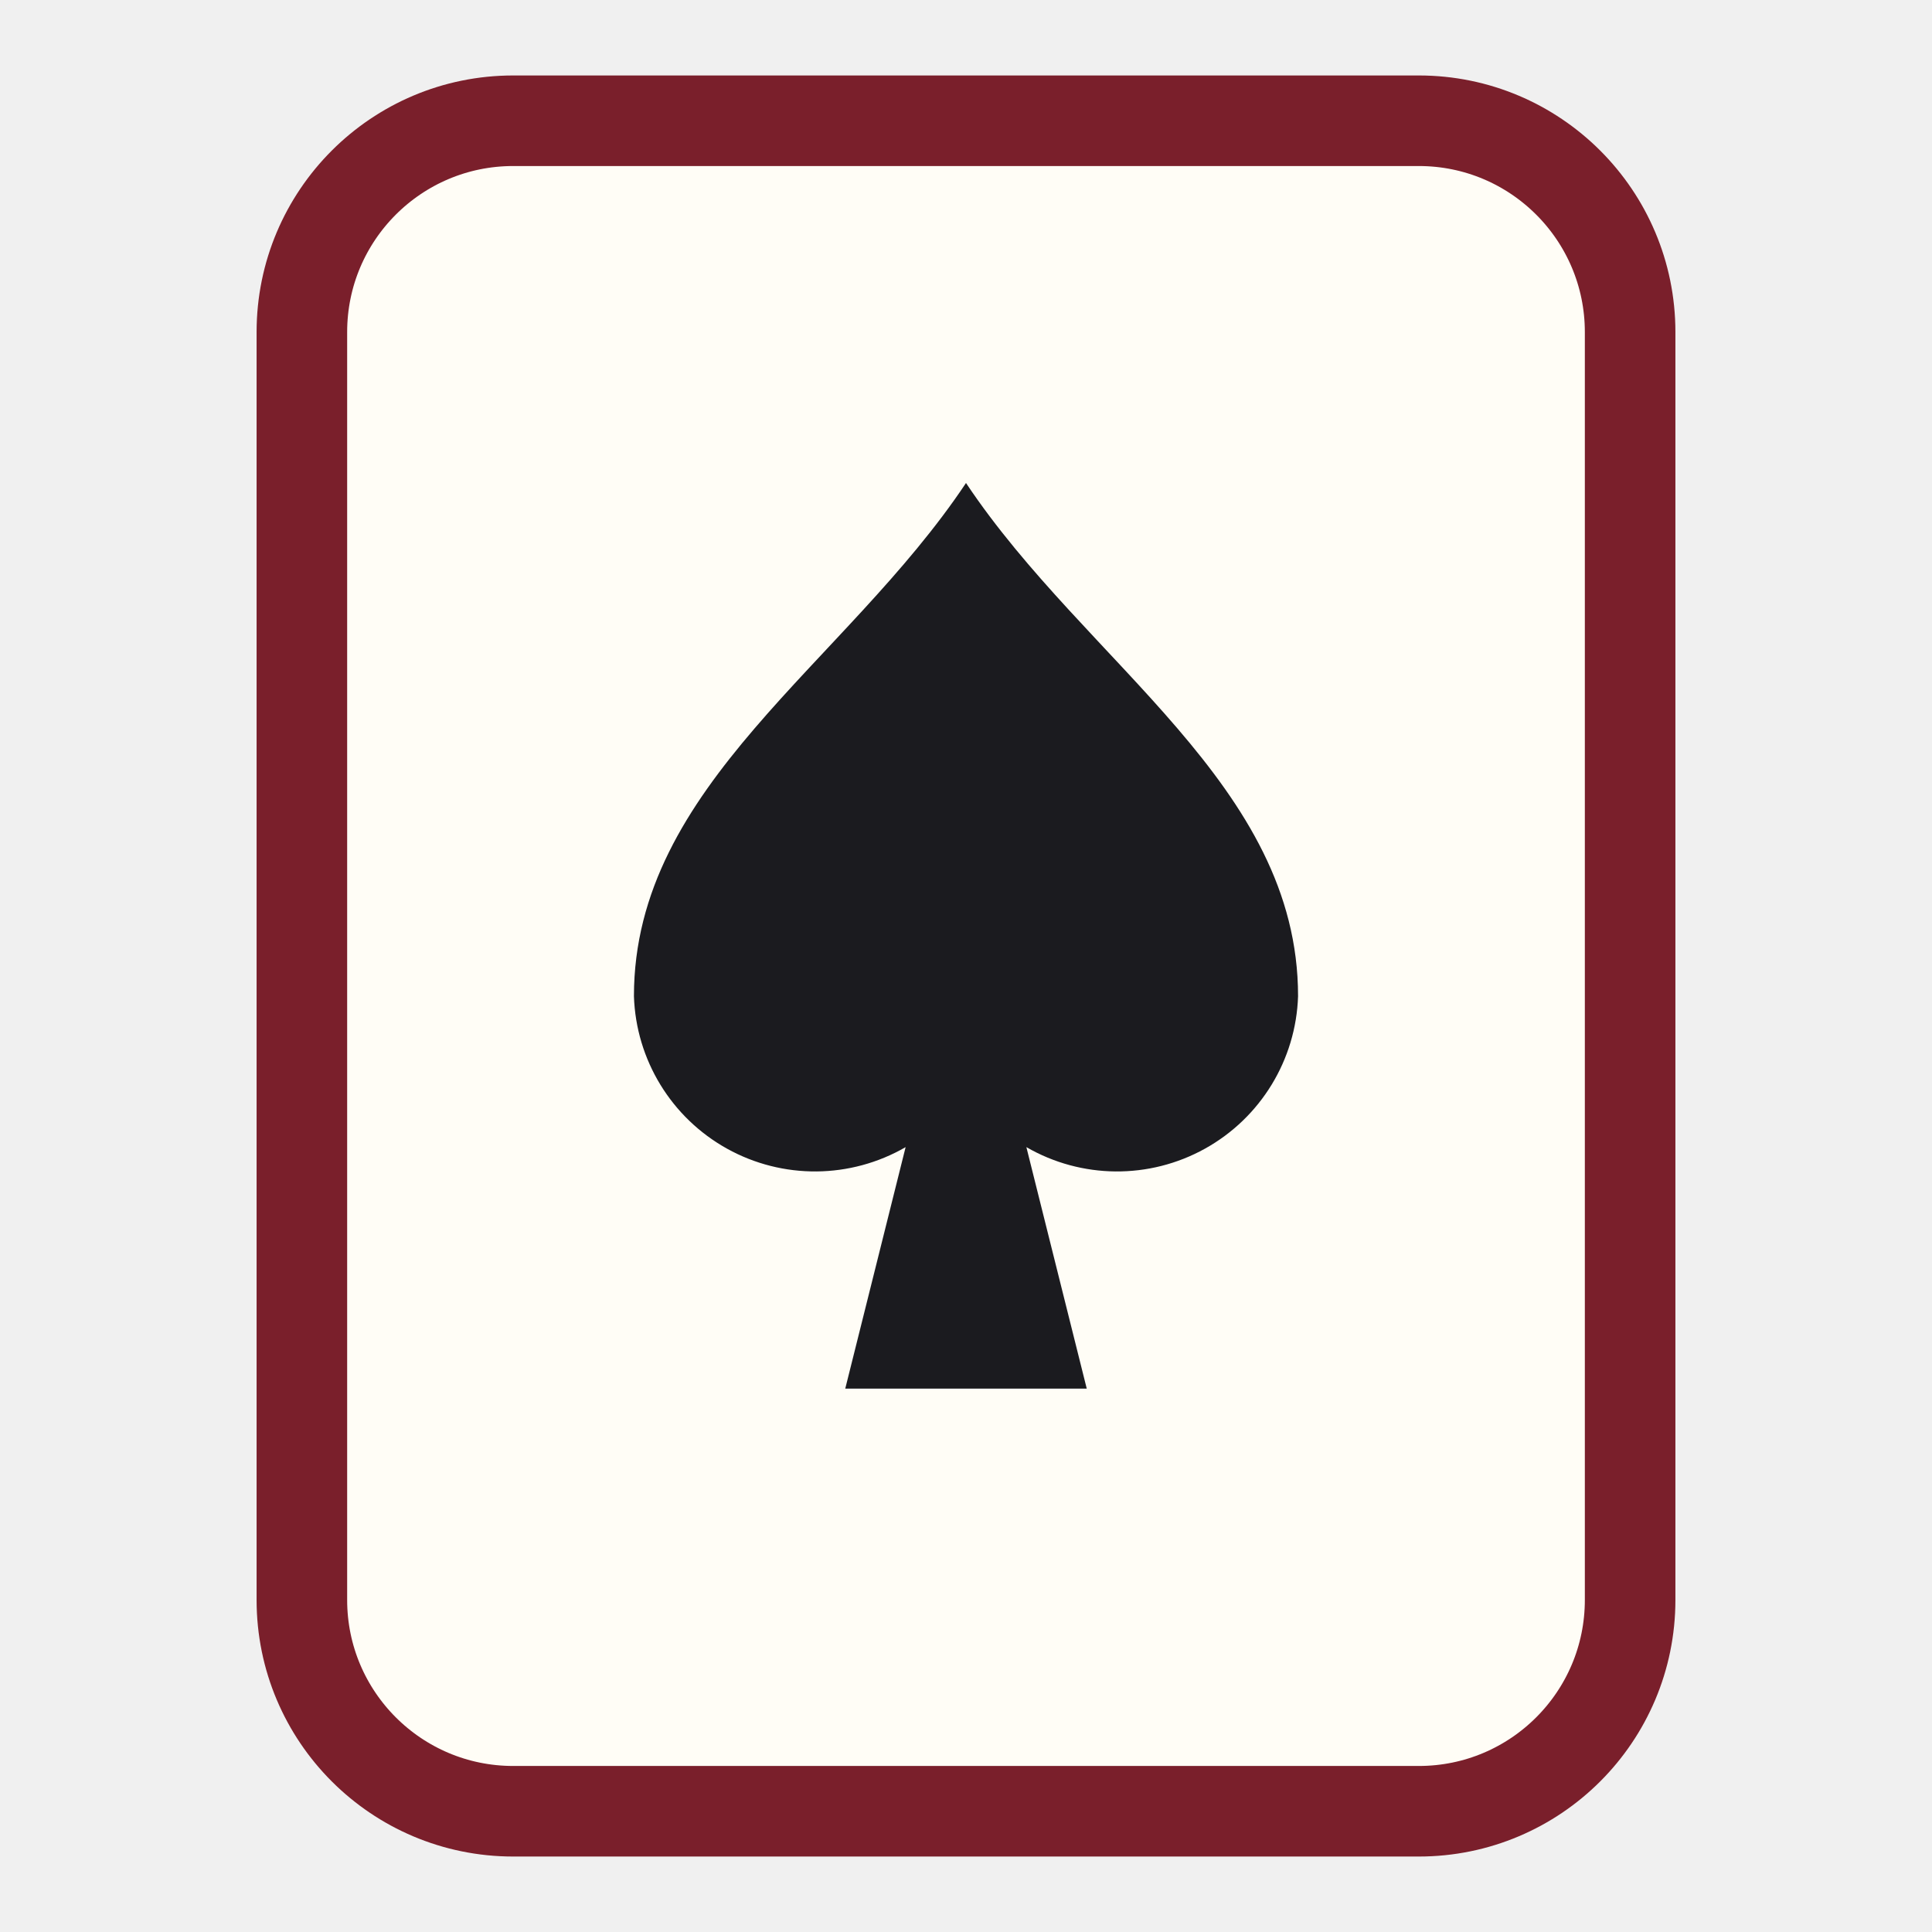
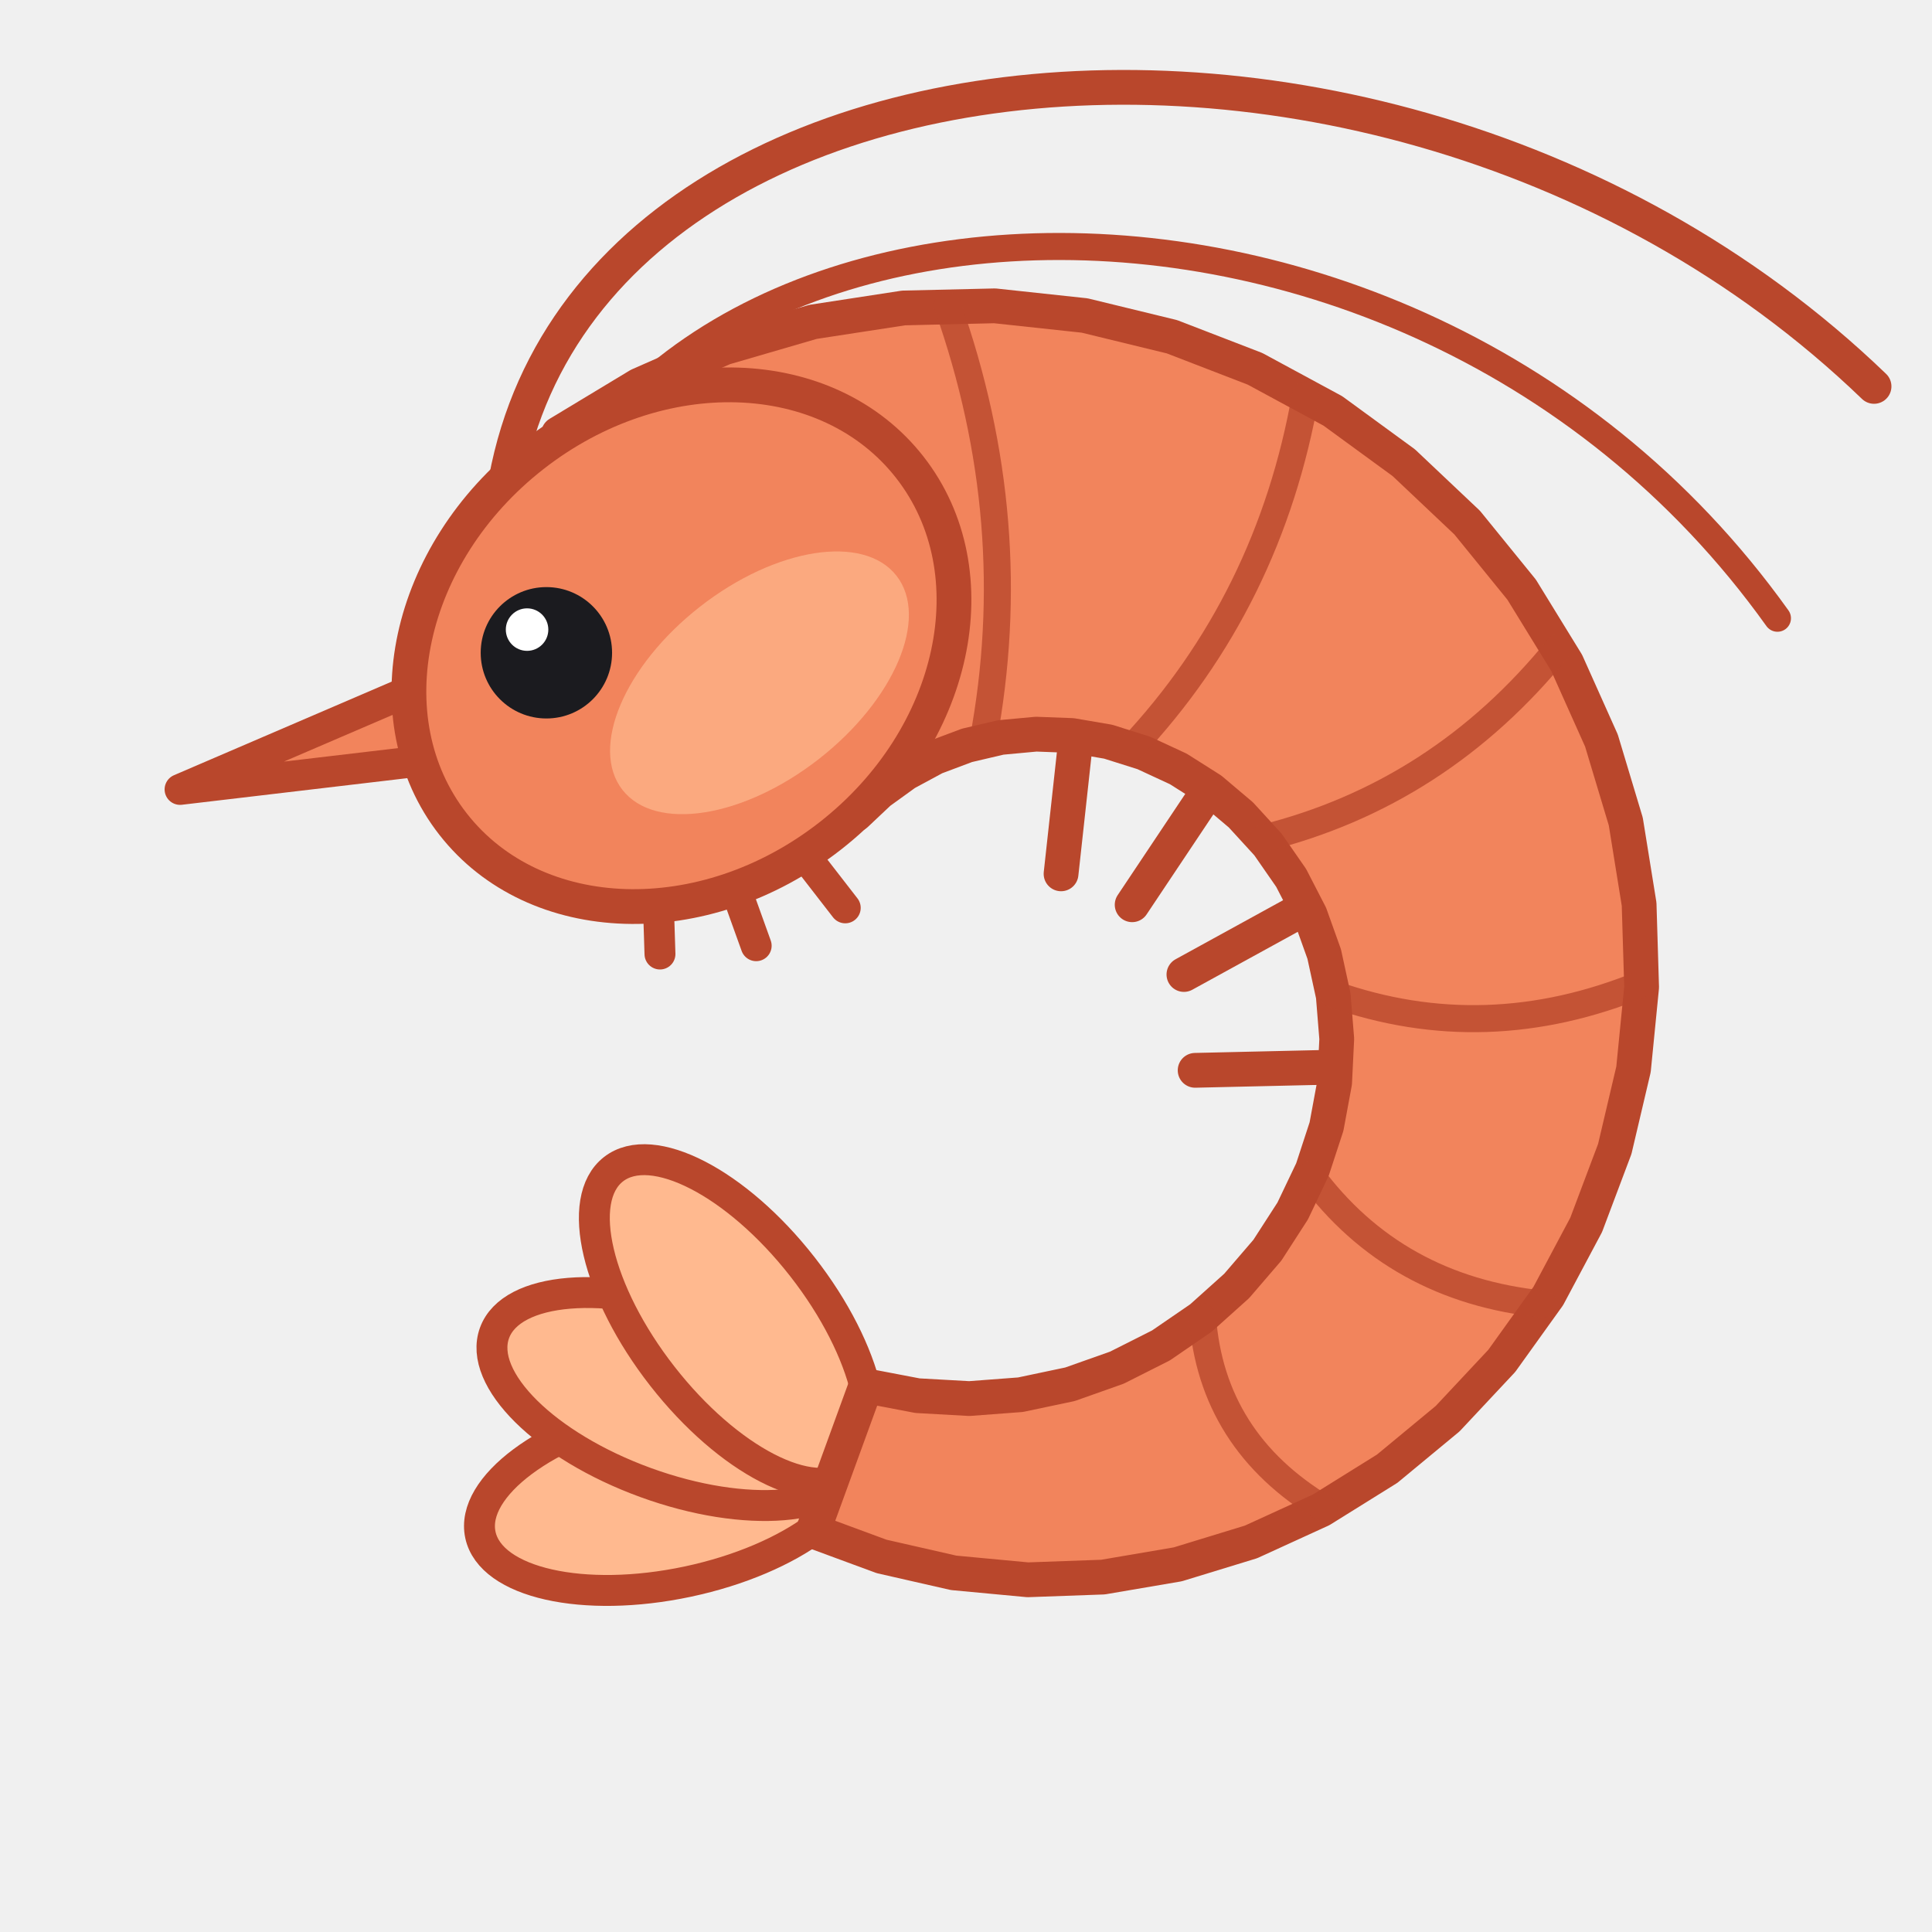
- <svg xmlns="http://www.w3.org/2000/svg" viewBox="0 0 64 64">
-   <rect x="10" y="4" width="44" height="56" rx="7" fill="#fffdf6" stroke="#7a1f2b" stroke-width="3" />
-   <path d="M32 16c-4 6-11 10-11 17a6 6 0 0 0 9 5l-2 8h8l-2-8a6 6 0 0 0 9-5c0-7-7-11-11-17z" fill="#1b1b1f" />
+ <svg xmlns="http://www.w3.org/2000/svg" viewBox="0 0 100 100">
+   <g stroke-linecap="round" stroke-linejoin="round">
+     <path d="M26.36 34.67 C 20 2, 70 -6, 97 20" fill="none" stroke="#b9472c" stroke-width="1.8" />
+     <path d="M26.36 34.67 C 28 8, 72 4, 92 32" fill="none" stroke="#b9472c" stroke-width="1.4" />
+     <path d="M55.81 37.11 L54.92 45.23" stroke="#b9472c" stroke-width="1.8" />
+     <path d="M63.16 40.00 L58.60 46.83" stroke="#b9472c" stroke-width="1.8" />
+     <path d="M68.51 46.47 L61.28 50.44" stroke="#b9472c" stroke-width="1.8" />
+     <path d="M70.15 55.21 L61.86 55.40" stroke="#b9472c" stroke-width="1.8" />
+     <path d="M33.77 37.13 L34.16 49.38" stroke="#b9472c" stroke-width="1.6" />
+     <path d="M34.99 37.41 L39.14 48.95" stroke="#b9472c" stroke-width="1.6" />
+     <path d="M36.24 37.30 L43.75 46.99" stroke="#b9472c" stroke-width="1.6" />
+     <g transform="translate(43.4495 75.49232) rotate(560)">
+       <ellipse cx="9" cy="0" rx="10" ry="4.6" transform="rotate(-32)" fill="#ffb98f" stroke="#b9472c" stroke-width="1.6" />
+       <ellipse cx="9" cy="0" rx="10" ry="4.6" transform="rotate(0)" fill="#ffb98f" stroke="#b9472c" stroke-width="1.6" />
+       <ellipse cx="9" cy="0" rx="10" ry="4.6" transform="rotate(32)" fill="#ffb98f" stroke="#b9472c" stroke-width="1.6" />
+     </g>
+     <path d="M28.91 22.45 L33.07 19.94 L37.48 18.00 L42.08 16.66 L46.77 15.94 L51.49 15.83 L56.14 16.33 L60.66 17.43 L64.96 19.09 L68.99 21.27 L72.66 23.95 L75.94 27.05 L78.76 30.52 L81.09 34.31 L82.89 38.33 L84.15 42.52 L84.84 46.80 L84.97 51.10 L84.55 55.35 L83.58 59.47 L82.10 63.40 L80.14 67.08 L77.73 70.44 L74.93 73.43 L71.80 76.02 L68.38 78.15 L64.75 79.81 L60.96 80.97 L57.09 81.63 L53.20 81.77 L49.36 81.41 L45.63 80.56 L42.08 79.25 L44.82 71.73 L47.49 72.24 L50.17 72.39 L52.82 72.19 L55.38 71.65 L57.81 70.79 L60.09 69.64 L62.16 68.22 L64.01 66.56 L65.60 64.71 L66.91 62.68 L67.93 60.54 L68.66 58.31 L69.08 56.04 L69.19 53.77 L69.01 51.54 L68.54 49.38 L67.81 47.34 L66.83 45.44 L65.63 43.71 L64.23 42.18 L62.68 40.87 L60.99 39.80 L59.20 38.97 L57.36 38.39 L55.49 38.07 L53.63 38.00 L51.80 38.17 L50.05 38.58 L48.40 39.20 L46.88 40.02 L45.51 41.01 L44.30 42.15 Z" fill="#f2845c" stroke="#b9472c" stroke-width="1.8" />
+     <path d="M49.04 15.81 Q53.01 27.02 50.88 38.36" fill="none" stroke="#b9472c" stroke-width="1.4" opacity="0.8" />
+     <path d="M67.58 20.43 Q65.71 31.10 58.55 38.73" fill="none" stroke="#b9472c" stroke-width="1.4" opacity="0.8" />
+     <path d="M80.66 33.53 Q74.51 41.12 65.37 43.39" fill="none" stroke="#b9472c" stroke-width="1.4" opacity="0.8" />
+     <path d="M84.98 50.93 Q76.90 54.24 69.00 51.45" fill="none" stroke="#b9472c" stroke-width="1.4" opacity="0.8" />
+     <path d="M79.87 67.50 Q72.20 66.72 67.83 60.80" fill="none" stroke="#b9472c" stroke-width="1.4" opacity="0.8" />
+     <path d="M68.52 78.08 Q62.71 74.59 62.24 68.16" fill="none" stroke="#b9472c" stroke-width="1.4" opacity="0.8" />
+     <path d="M27.28 33.14 L9.32 40.86 L25.75 38.92 Z" fill="#f2845c" stroke="#b9472c" stroke-width="1.6" />
+     <ellipse cx="35.272" cy="33.421" rx="15" ry="12.5" transform="rotate(142 35.27173 33.42138)" fill="#f2845c" stroke="#b9472c" stroke-width="1.8" />
+     <ellipse cx="35.272" cy="33.421" rx="9" ry="5" transform="rotate(142 35.27173 33.42138) translate(-2 -4)" fill="#ffb98f" opacity="0.7" />
+     <circle cx="28.281" cy="33.788" r="3.4" fill="#1b1b1f" />
+     <circle cx="27.281" cy="32.588" r="1.1" fill="#fff" />
+   </g>
</svg>
